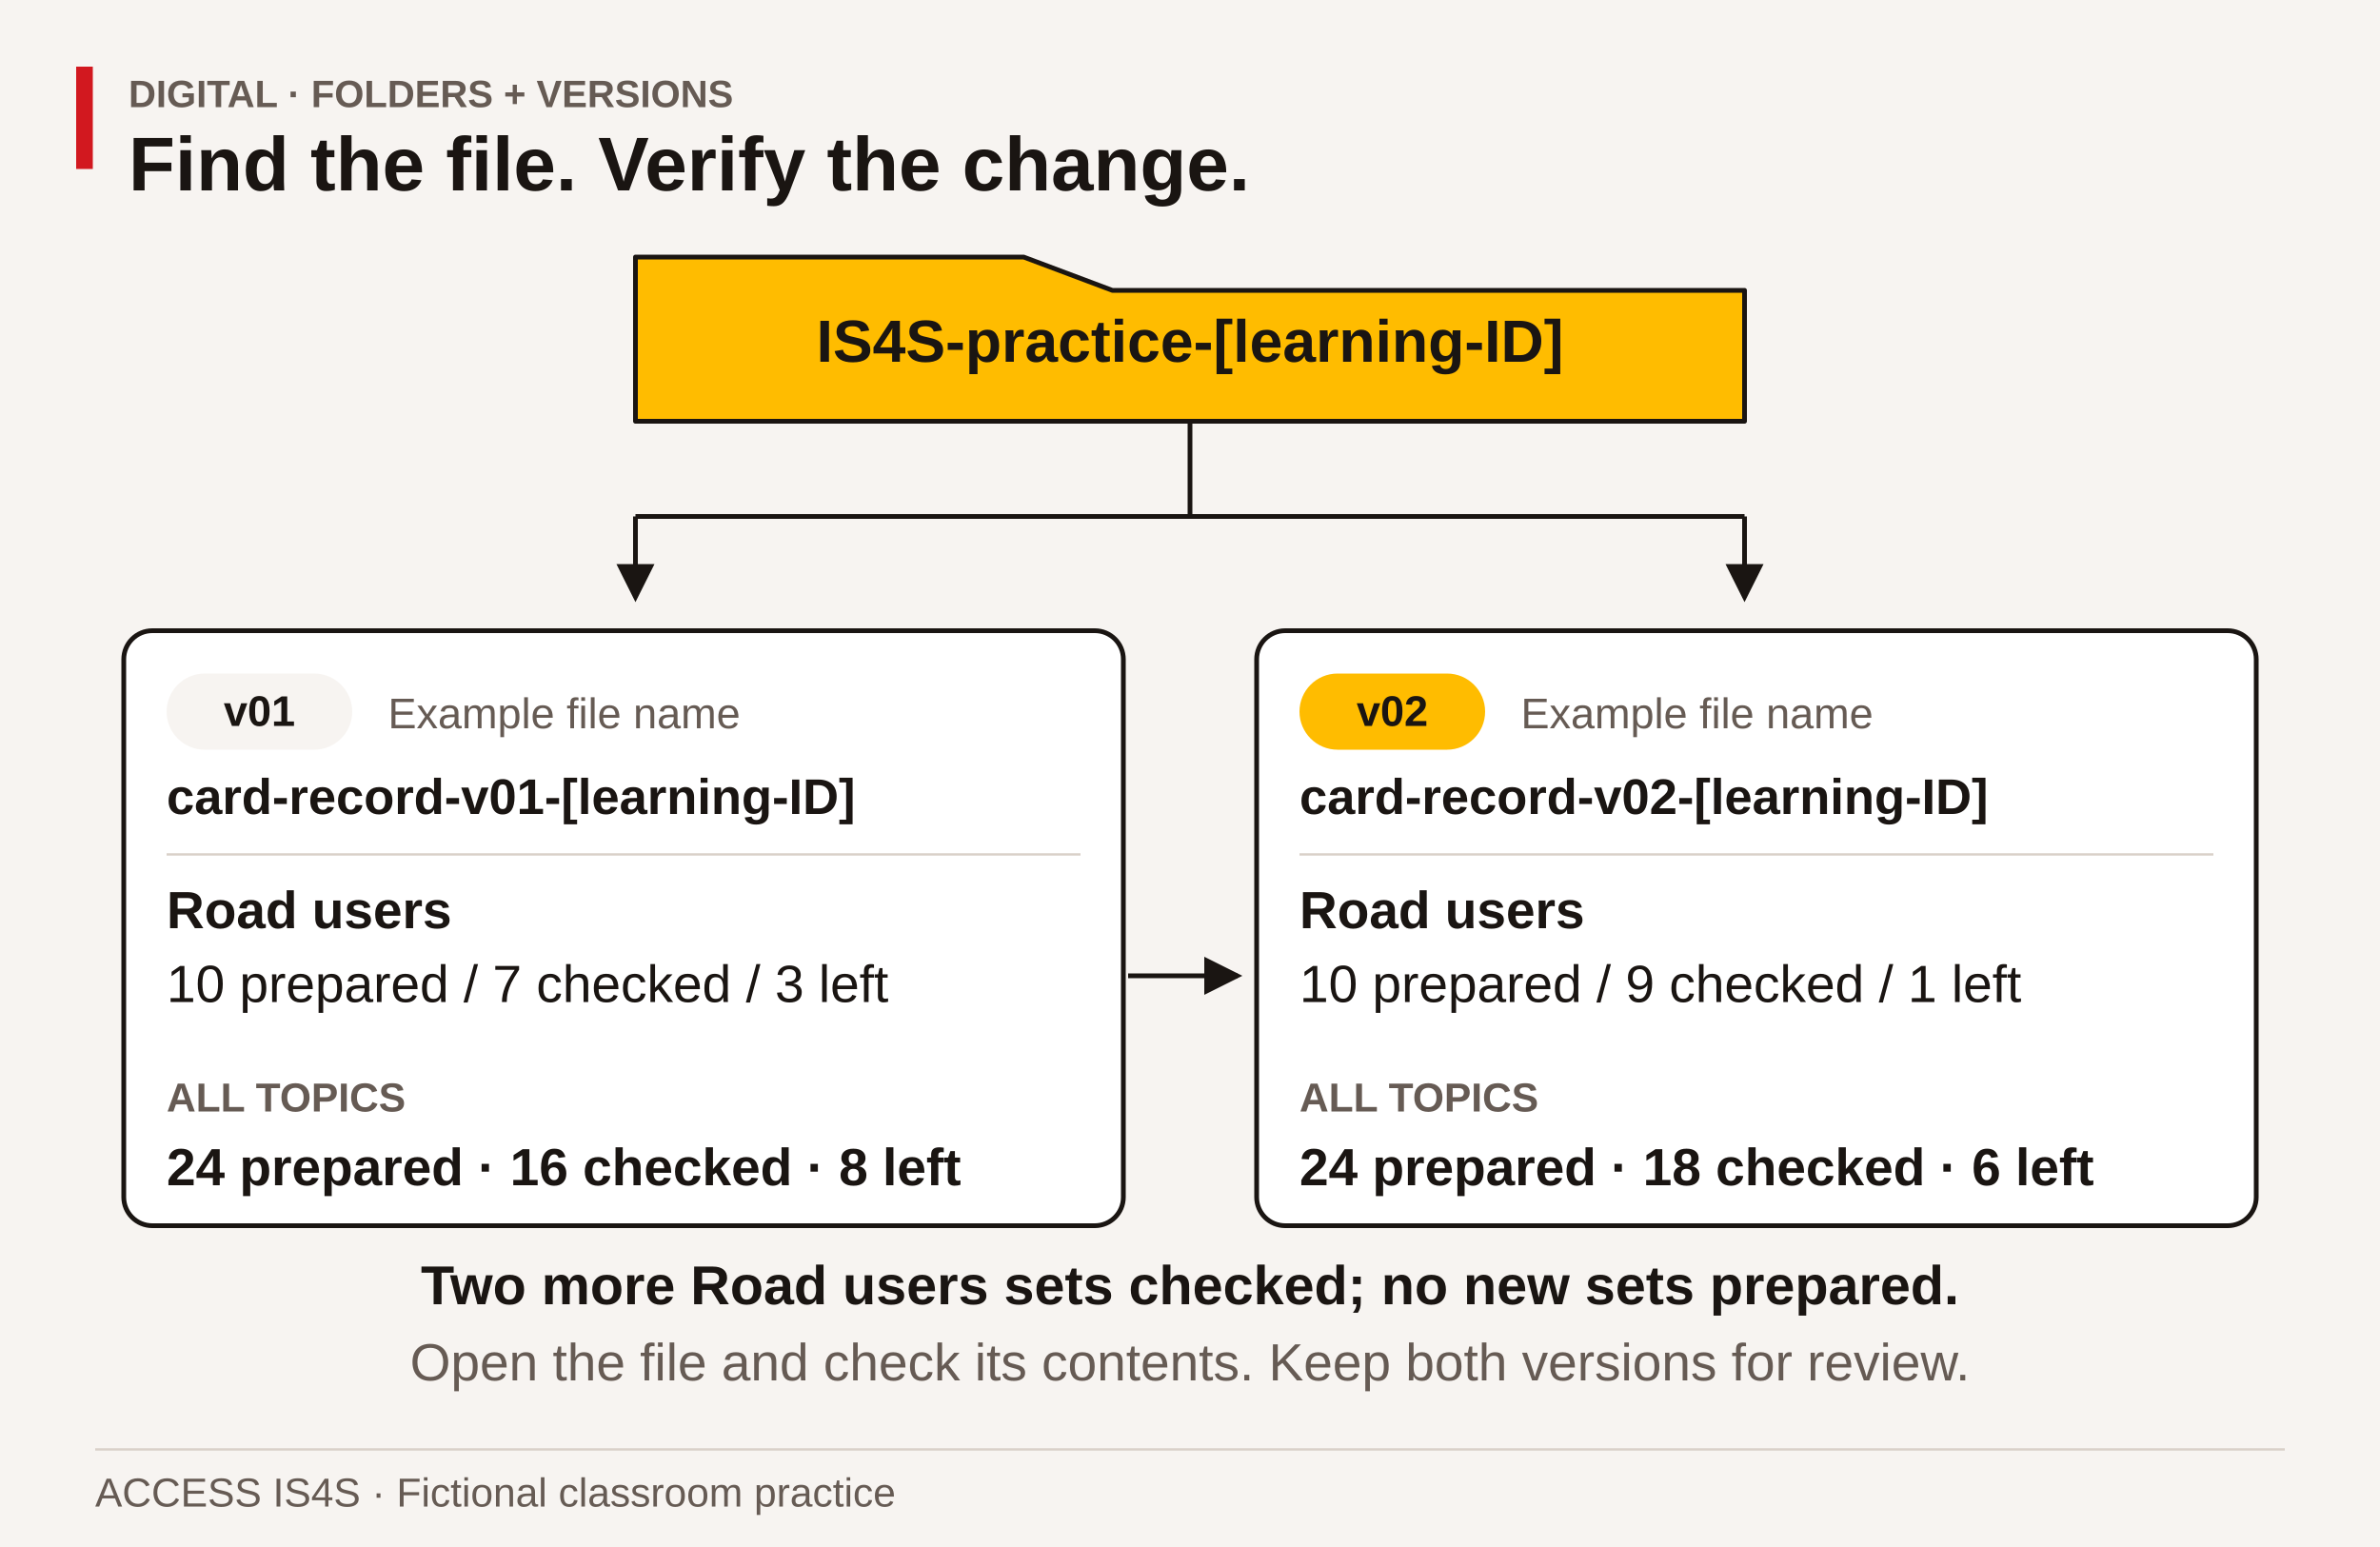
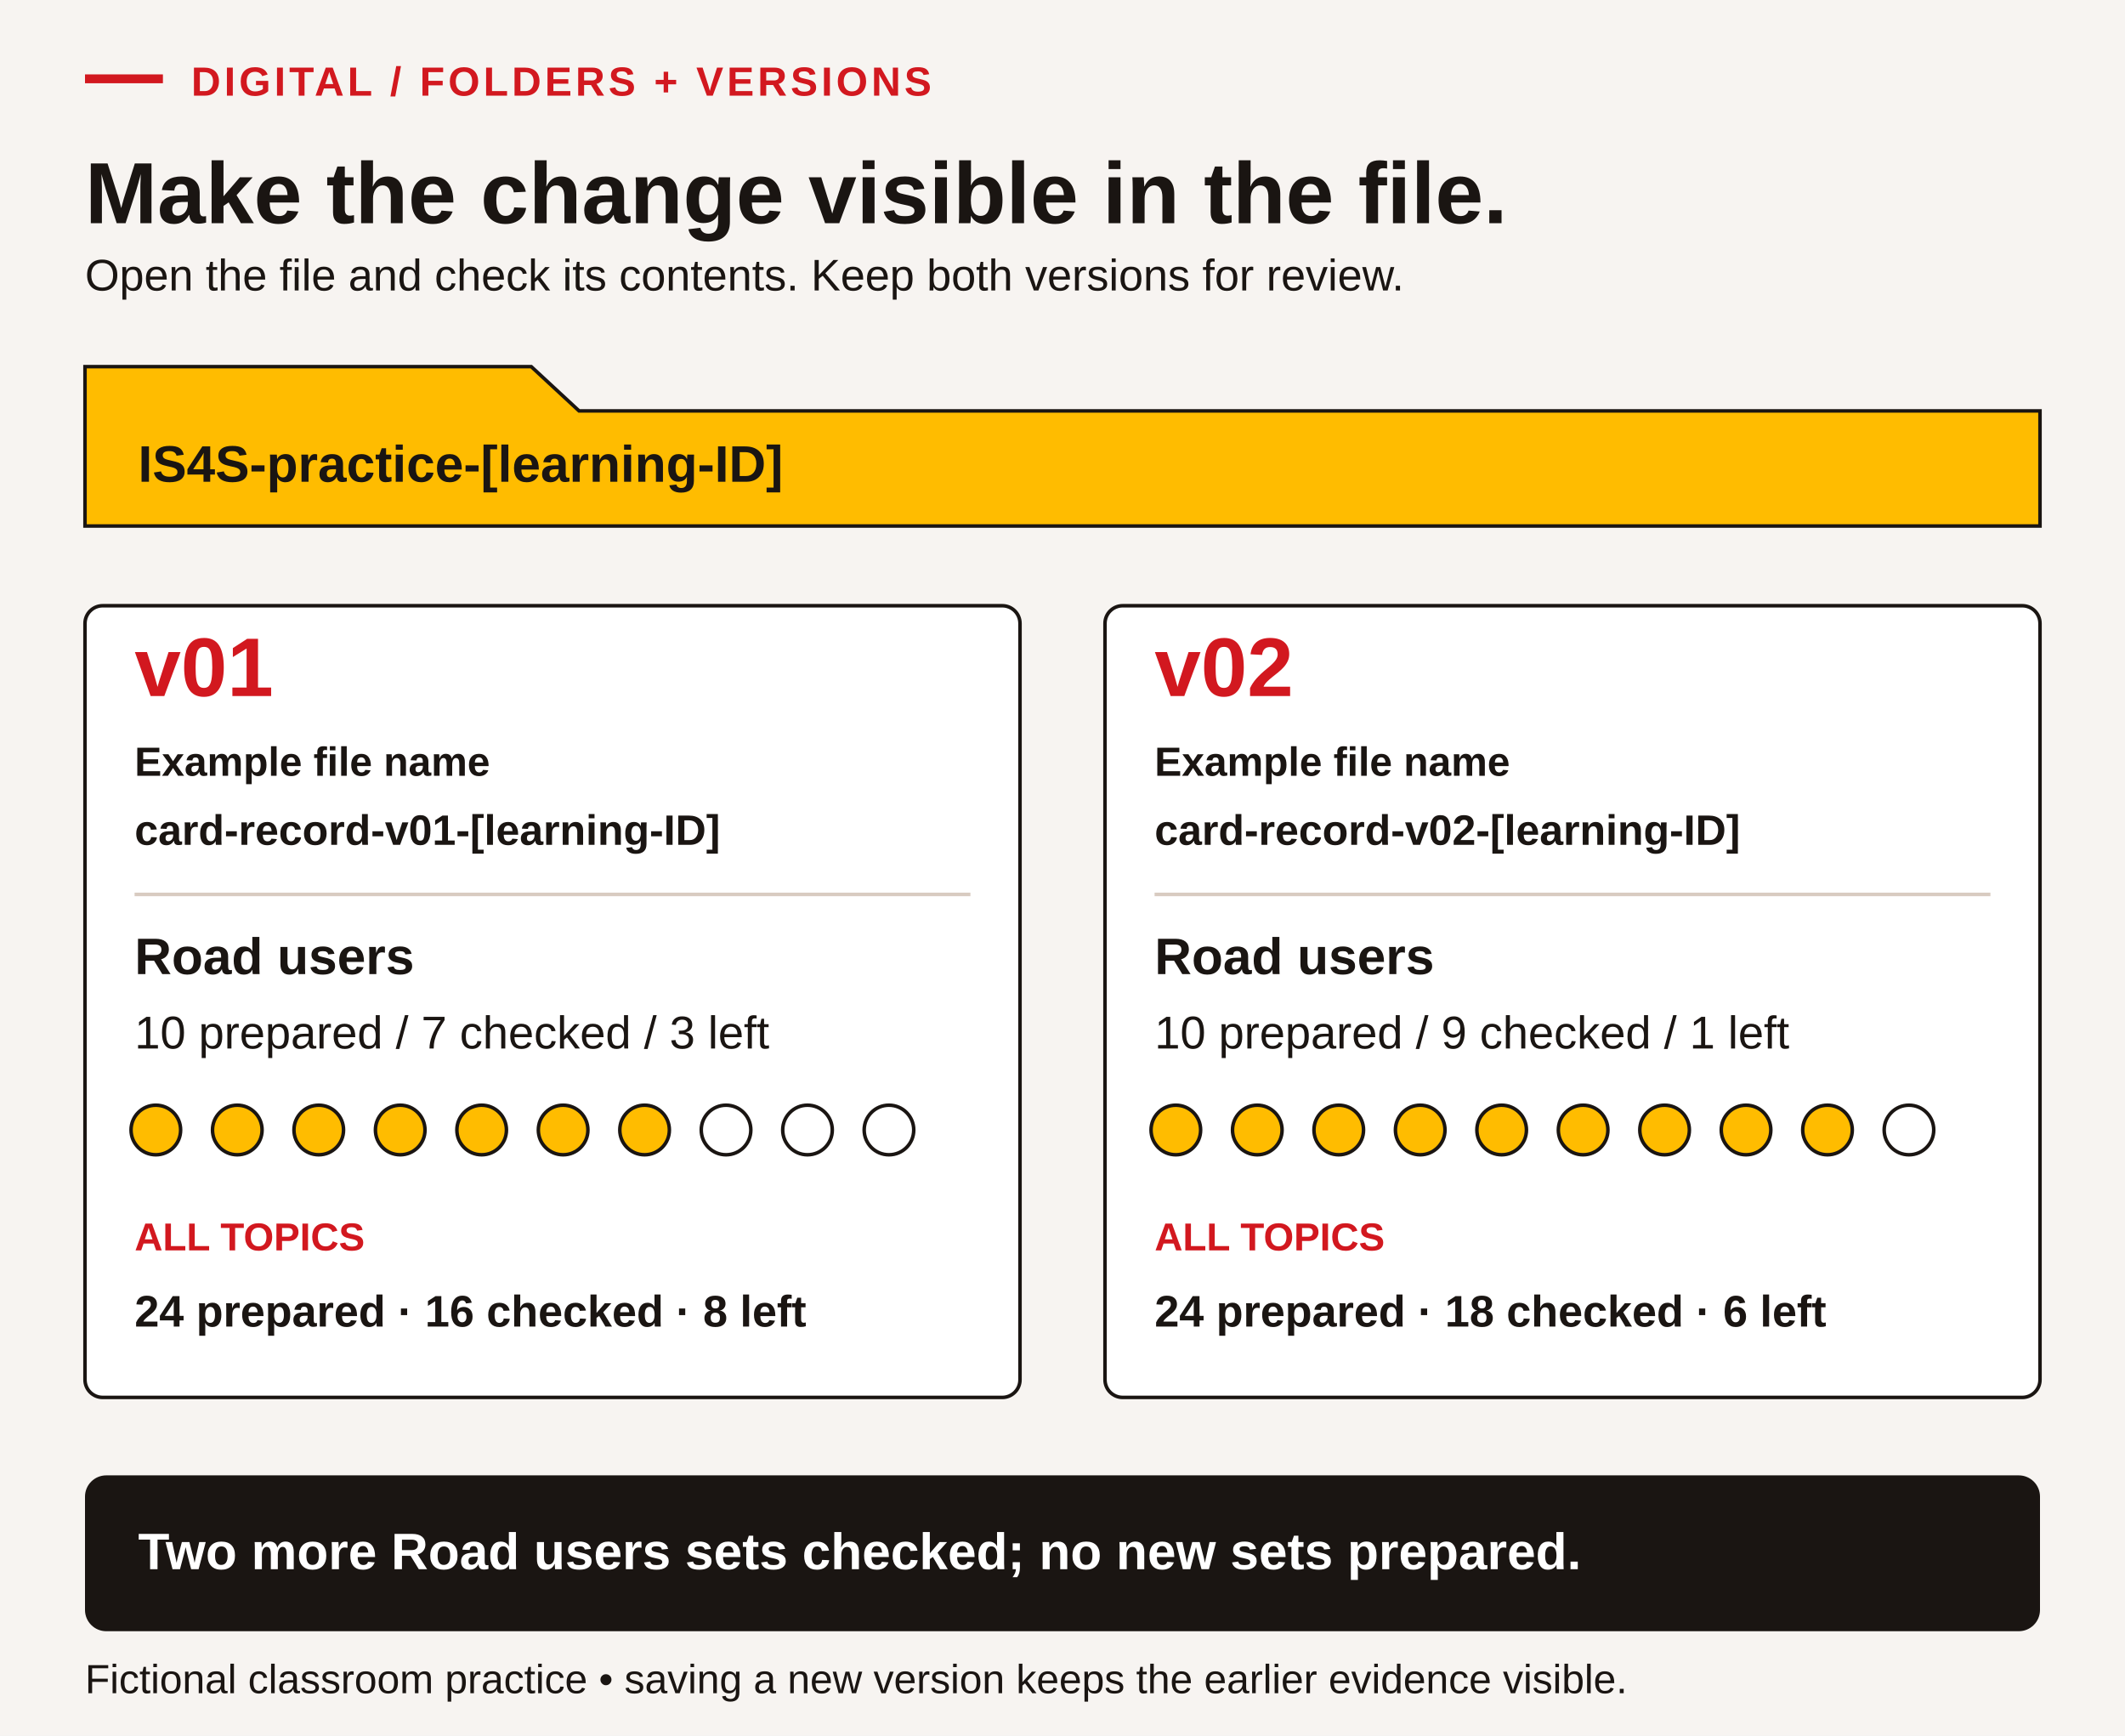
- <svg xmlns="http://www.w3.org/2000/svg" viewBox="0 0 1000 650" role="img" aria-labelledby="title desc">
+ <svg xmlns="http://www.w3.org/2000/svg" width="1200" height="980" viewBox="0 0 1200 980" role="img" aria-labelledby="title desc">
  <defs>
-     <marker id="arrow" markerWidth="8" markerHeight="8" refX="7" refY="4" orient="auto" markerUnits="strokeWidth">
-       <path d="M0 0 L8 4 L0 8 Z" fill="#1A1512" />
+     <marker id="arrow" markerWidth="8" markerHeight="8" refX="7" refY="4" orient="auto">
+       <path d="M0 0 L8 4 L0 8Z" fill="#1A1512" />
    </marker>
+     <pattern id="hatch" width="14" height="14" patternUnits="userSpaceOnUse">
+       <path d="M-2 12 L12 -2 M2 16 L16 2" stroke="#7A6B61" stroke-width="1.5" />
+     </pattern>
  </defs>
-   <g font-family="Arial, Helvetica, sans-serif">
-     <rect width="1000" height="650" fill="#F7F4F1" />
-     <rect x="32" y="28" width="7" height="43" rx="0" fill="#D2181F" stroke="none" stroke-width="2" />
-     <text x="54" y="45" font-size="16" font-weight="700" fill="#665B54" text-anchor="start">DIGITAL · FOLDERS + VERSIONS</text>
-     <text x="54" y="80" font-size="32" font-weight="700" fill="#1A1512" text-anchor="start">Find the file. Verify the change.</text>
-     <path d="M267,122 V108 H430.1 L467.38,122 H733 V177 H267 Z" fill="#FFBC00" stroke="#1A1512" stroke-width="2" stroke-linejoin="round" />
-     <text x="500" y="152" font-size="25" font-weight="700" fill="#1A1512" text-anchor="middle">IS4S-practice-[learning-ID]</text>
-     <line x1="500" y1="177" x2="500" y2="217" stroke="#1A1512" stroke-width="2" />
-     <line x1="267" y1="217" x2="733" y2="217" stroke="#1A1512" stroke-width="2" />
-     <line x1="267" y1="217" x2="267" y2="251" stroke="#1A1512" stroke-width="2" marker-end="url(#arrow)" />
-     <line x1="733" y1="217" x2="733" y2="251" stroke="#1A1512" stroke-width="2" marker-end="url(#arrow)" />
-     <rect x="52" y="265" width="420" height="250" rx="12" fill="#FFFFFF" stroke="#1A1512" stroke-width="2" />
-     <rect x="70" y="283" width="78" height="32" rx="16" fill="#F7F4F1" stroke="none" stroke-width="2" />
-     <text x="109.0" y="305" font-size="18" font-weight="700" fill="#1A1512" text-anchor="middle">v01</text>
-     <text x="163" y="306" font-size="18" font-weight="400" fill="#665B54" text-anchor="start">Example file name</text>
-     <text x="70" y="342" font-size="21" font-weight="700" fill="#1A1512" text-anchor="start">card-record-v01-[learning-ID]</text>
-     <line x1="70" y1="359" x2="454" y2="359" stroke="#D9D0C8" stroke-width="1" />
-     <text x="70" y="390" font-size="22" font-weight="700" fill="#1A1512" text-anchor="start">Road users</text>
-     <text x="70" y="421" font-size="22" font-weight="400" fill="#1A1512" text-anchor="start">10 prepared  /  7 checked  /  3 left</text>
-     <text x="70" y="467" font-size="17" font-weight="700" fill="#665B54" text-anchor="start">ALL TOPICS</text>
-     <text x="70" y="498" font-size="22" font-weight="700" fill="#1A1512" text-anchor="start">24 prepared · 16 checked · 8 left</text>
-     <rect x="528" y="265" width="420" height="250" rx="12" fill="#FFFFFF" stroke="#1A1512" stroke-width="2" />
-     <rect x="546" y="283" width="78" height="32" rx="16" fill="#FFBC00" stroke="none" stroke-width="2" />
-     <text x="585.0" y="305" font-size="18" font-weight="700" fill="#1A1512" text-anchor="middle">v02</text>
-     <text x="639" y="306" font-size="18" font-weight="400" fill="#665B54" text-anchor="start">Example file name</text>
-     <text x="546" y="342" font-size="21" font-weight="700" fill="#1A1512" text-anchor="start">card-record-v02-[learning-ID]</text>
-     <line x1="546" y1="359" x2="930" y2="359" stroke="#D9D0C8" stroke-width="1" />
-     <text x="546" y="390" font-size="22" font-weight="700" fill="#1A1512" text-anchor="start">Road users</text>
-     <text x="546" y="421" font-size="22" font-weight="400" fill="#1A1512" text-anchor="start">10 prepared  /  9 checked  /  1 left</text>
-     <text x="546" y="467" font-size="17" font-weight="700" fill="#665B54" text-anchor="start">ALL TOPICS</text>
-     <text x="546" y="498" font-size="22" font-weight="700" fill="#1A1512" text-anchor="start">24 prepared · 18 checked · 6 left</text>
-     <line x1="474" y1="410" x2="520" y2="410" stroke="#1A1512" stroke-width="2" marker-end="url(#arrow)" />
-     <text x="500" y="548" font-size="23" font-weight="700" fill="#1A1512" text-anchor="middle">Two more Road users sets checked; no new sets prepared.</text>
-     <text x="500" y="580" font-size="22" font-weight="400" fill="#665B54" text-anchor="middle">Open the file and check its contents. Keep both versions for review.</text>
-     <line x1="40" y1="609" x2="960" y2="609" stroke="#D9D0C8" stroke-width="1" />
-     <text x="40" y="633" font-size="17" font-weight="400" fill="#665B54" text-anchor="start">ACCESS IS4S  ·  Fictional classroom practice</text>
+   <rect width="1200" height="980" fill="#F7F4F1" />
+   <g font-family="Arial,Helvetica,sans-serif">
+     <rect x="48" y="42" width="44" height="5" rx="0" fill="#D2181F" stroke="none" stroke-width="1" />
+     <text x="108" y="54" font-size="23" font-weight="700" fill="#D2181F" text-anchor="start" letter-spacing="2">DIGITAL / FOLDERS + VERSIONS</text>
+     <text x="48" y="126" font-size="49" font-weight="700" fill="#1A1512" text-anchor="start" letter-spacing="0">Make the change visible in the file.</text>
+     <text x="48" y="164" font-size="25" font-weight="400" fill="#1A1512" text-anchor="start" letter-spacing="0">Open the file and check its contents. Keep both versions for review.</text>
+     <path d="M48 240 V207 H300 L327 232 H1152 V297 H48Z" stroke="#1A1512" stroke-width="2" fill="#FFBC00" />
+     <text x="78" y="272" font-size="29" font-weight="700" fill="#1A1512" text-anchor="start" letter-spacing="0">IS4S-practice-[learning-ID]</text>
+     <rect x="48" y="342" width="528" height="447" rx="10" fill="#FFFFFF" stroke="#1A1512" stroke-width="2" />
+     <text x="76" y="393" font-size="47" font-weight="700" fill="#D2181F" text-anchor="start" letter-spacing="0">v01</text>
+     <text x="76" y="438" font-size="23" font-weight="700" fill="#1A1512" text-anchor="start" letter-spacing="0">Example file name</text>
+     <text x="76" y="477" font-size="24" font-weight="700" fill="#1A1512" text-anchor="start" letter-spacing="0">card-record-v01-[learning-ID]</text>
+     <line x1="76" y1="505" x2="548" y2="505" stroke="#D8CBC1" stroke-width="2" />
+     <text x="76" y="550" font-size="29" font-weight="700" fill="#1A1512" text-anchor="start" letter-spacing="0">Road users</text>
+     <text x="76" y="592" font-size="26" font-weight="400" fill="#1A1512" text-anchor="start" letter-spacing="0">10 prepared / 7 checked / 3 left</text>
+     <circle cx="88" cy="638" r="14" fill="#FFBC00" stroke="#1A1512" stroke-width="2" />
+     <circle cx="134" cy="638" r="14" fill="#FFBC00" stroke="#1A1512" stroke-width="2" />
+     <circle cx="180" cy="638" r="14" fill="#FFBC00" stroke="#1A1512" stroke-width="2" />
+     <circle cx="226" cy="638" r="14" fill="#FFBC00" stroke="#1A1512" stroke-width="2" />
+     <circle cx="272" cy="638" r="14" fill="#FFBC00" stroke="#1A1512" stroke-width="2" />
+     <circle cx="318" cy="638" r="14" fill="#FFBC00" stroke="#1A1512" stroke-width="2" />
+     <circle cx="364" cy="638" r="14" fill="#FFBC00" stroke="#1A1512" stroke-width="2" />
+     <circle cx="410" cy="638" r="14" fill="#FFFFFF" stroke="#1A1512" stroke-width="2" />
+     <circle cx="456" cy="638" r="14" fill="#FFFFFF" stroke="#1A1512" stroke-width="2" />
+     <circle cx="502" cy="638" r="14" fill="#FFFFFF" stroke="#1A1512" stroke-width="2" />
+     <text x="76" y="706" font-size="22" font-weight="700" fill="#D2181F" text-anchor="start" letter-spacing="0">ALL TOPICS</text>
+     <text x="76" y="749" font-size="25" font-weight="700" fill="#1A1512" text-anchor="start" letter-spacing="0">24 prepared · 16 checked · 8 left</text>
+     <rect x="624" y="342" width="528" height="447" rx="10" fill="#FFFFFF" stroke="#1A1512" stroke-width="2" />
+     <text x="652" y="393" font-size="47" font-weight="700" fill="#D2181F" text-anchor="start" letter-spacing="0">v02</text>
+     <text x="652" y="438" font-size="23" font-weight="700" fill="#1A1512" text-anchor="start" letter-spacing="0">Example file name</text>
+     <text x="652" y="477" font-size="24" font-weight="700" fill="#1A1512" text-anchor="start" letter-spacing="0">card-record-v02-[learning-ID]</text>
+     <line x1="652" y1="505" x2="1124" y2="505" stroke="#D8CBC1" stroke-width="2" />
+     <text x="652" y="550" font-size="29" font-weight="700" fill="#1A1512" text-anchor="start" letter-spacing="0">Road users</text>
+     <text x="652" y="592" font-size="26" font-weight="400" fill="#1A1512" text-anchor="start" letter-spacing="0">10 prepared / 9 checked / 1 left</text>
+     <circle cx="664" cy="638" r="14" fill="#FFBC00" stroke="#1A1512" stroke-width="2" />
+     <circle cx="710" cy="638" r="14" fill="#FFBC00" stroke="#1A1512" stroke-width="2" />
+     <circle cx="756" cy="638" r="14" fill="#FFBC00" stroke="#1A1512" stroke-width="2" />
+     <circle cx="802" cy="638" r="14" fill="#FFBC00" stroke="#1A1512" stroke-width="2" />
+     <circle cx="848" cy="638" r="14" fill="#FFBC00" stroke="#1A1512" stroke-width="2" />
+     <circle cx="894" cy="638" r="14" fill="#FFBC00" stroke="#1A1512" stroke-width="2" />
+     <circle cx="940" cy="638" r="14" fill="#FFBC00" stroke="#1A1512" stroke-width="2" />
+     <circle cx="986" cy="638" r="14" fill="#FFBC00" stroke="#1A1512" stroke-width="2" />
+     <circle cx="1032" cy="638" r="14" fill="#FFBC00" stroke="#1A1512" stroke-width="2" />
+     <circle cx="1078" cy="638" r="14" fill="#FFFFFF" stroke="#1A1512" stroke-width="2" />
+     <text x="652" y="706" font-size="22" font-weight="700" fill="#D2181F" text-anchor="start" letter-spacing="0">ALL TOPICS</text>
+     <text x="652" y="749" font-size="25" font-weight="700" fill="#1A1512" text-anchor="start" letter-spacing="0">24 prepared · 18 checked · 6 left</text>
+     <rect x="48" y="833" width="1104" height="88" rx="12" fill="#1A1512" stroke="none" stroke-width="1" />
+     <text x="78" y="886" font-size="29" font-weight="700" fill="#FFFFFF" text-anchor="start" letter-spacing="0">Two more Road users sets checked; no new sets prepared.</text>
+     <text x="48" y="956" font-size="23" font-weight="400" fill="#1A1512" text-anchor="start" letter-spacing="0">Fictional classroom practice • saving a new version keeps the earlier evidence visible.</text>
  </g>
</svg>
